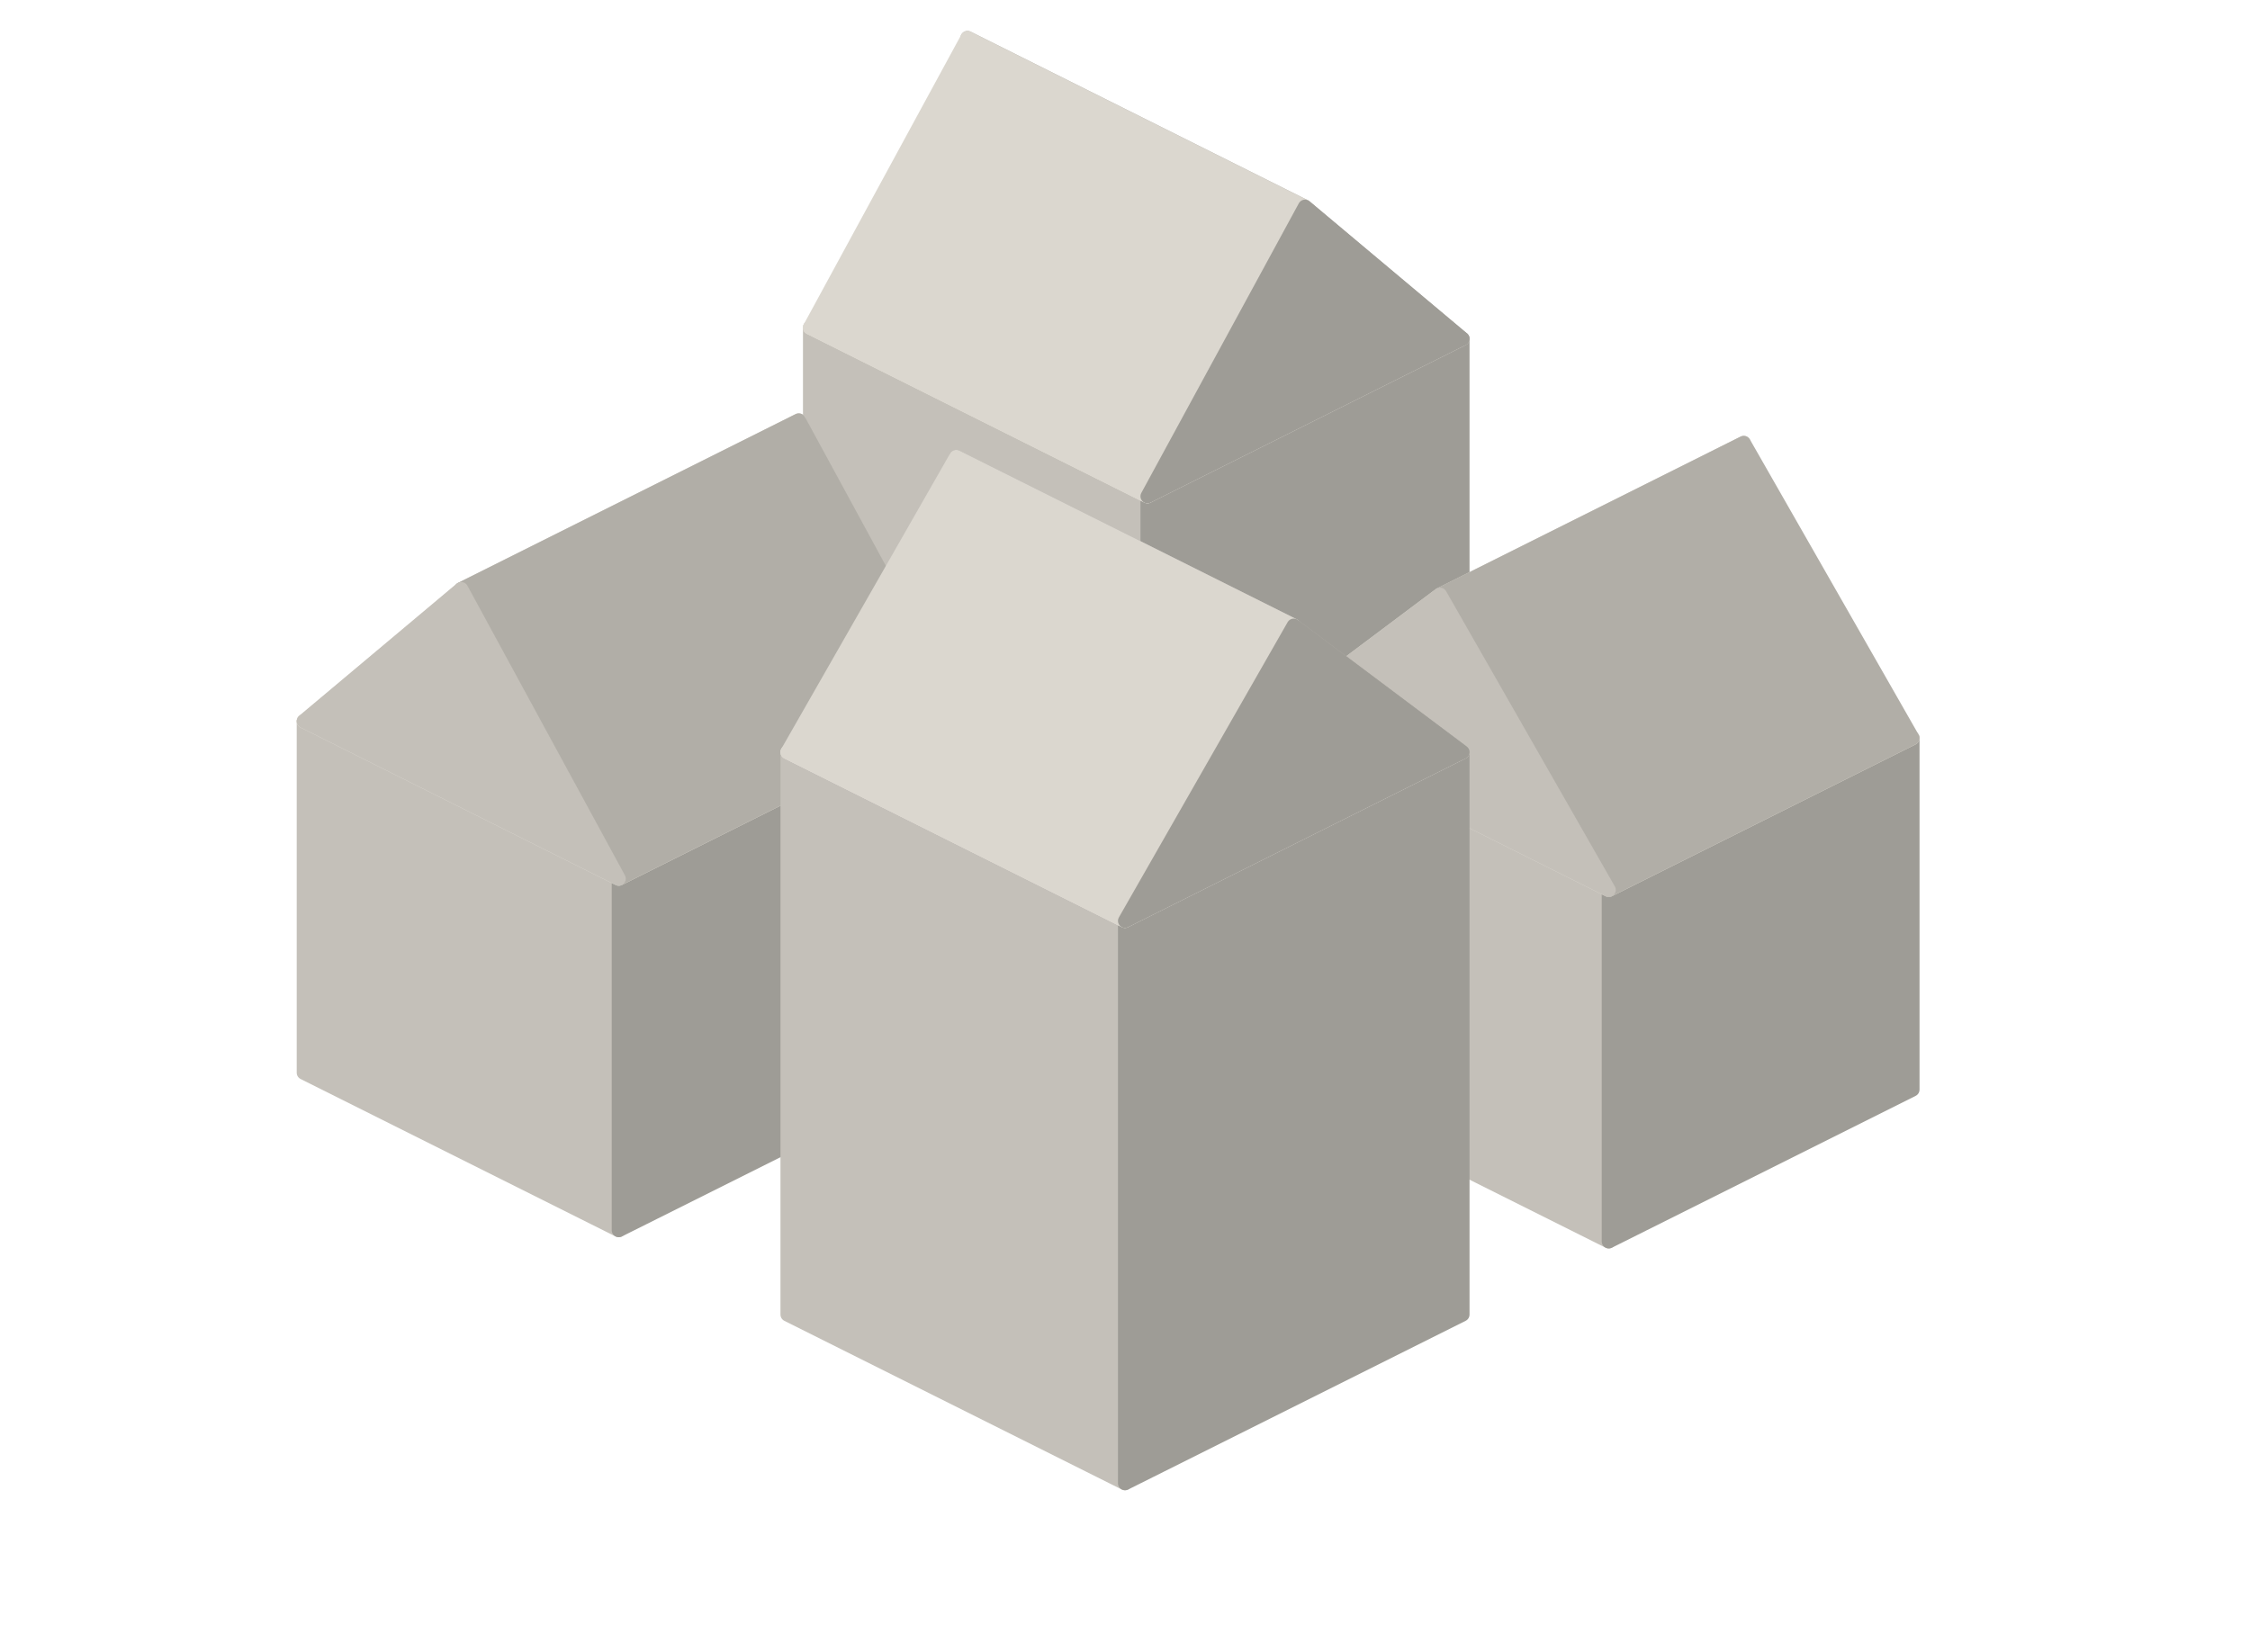
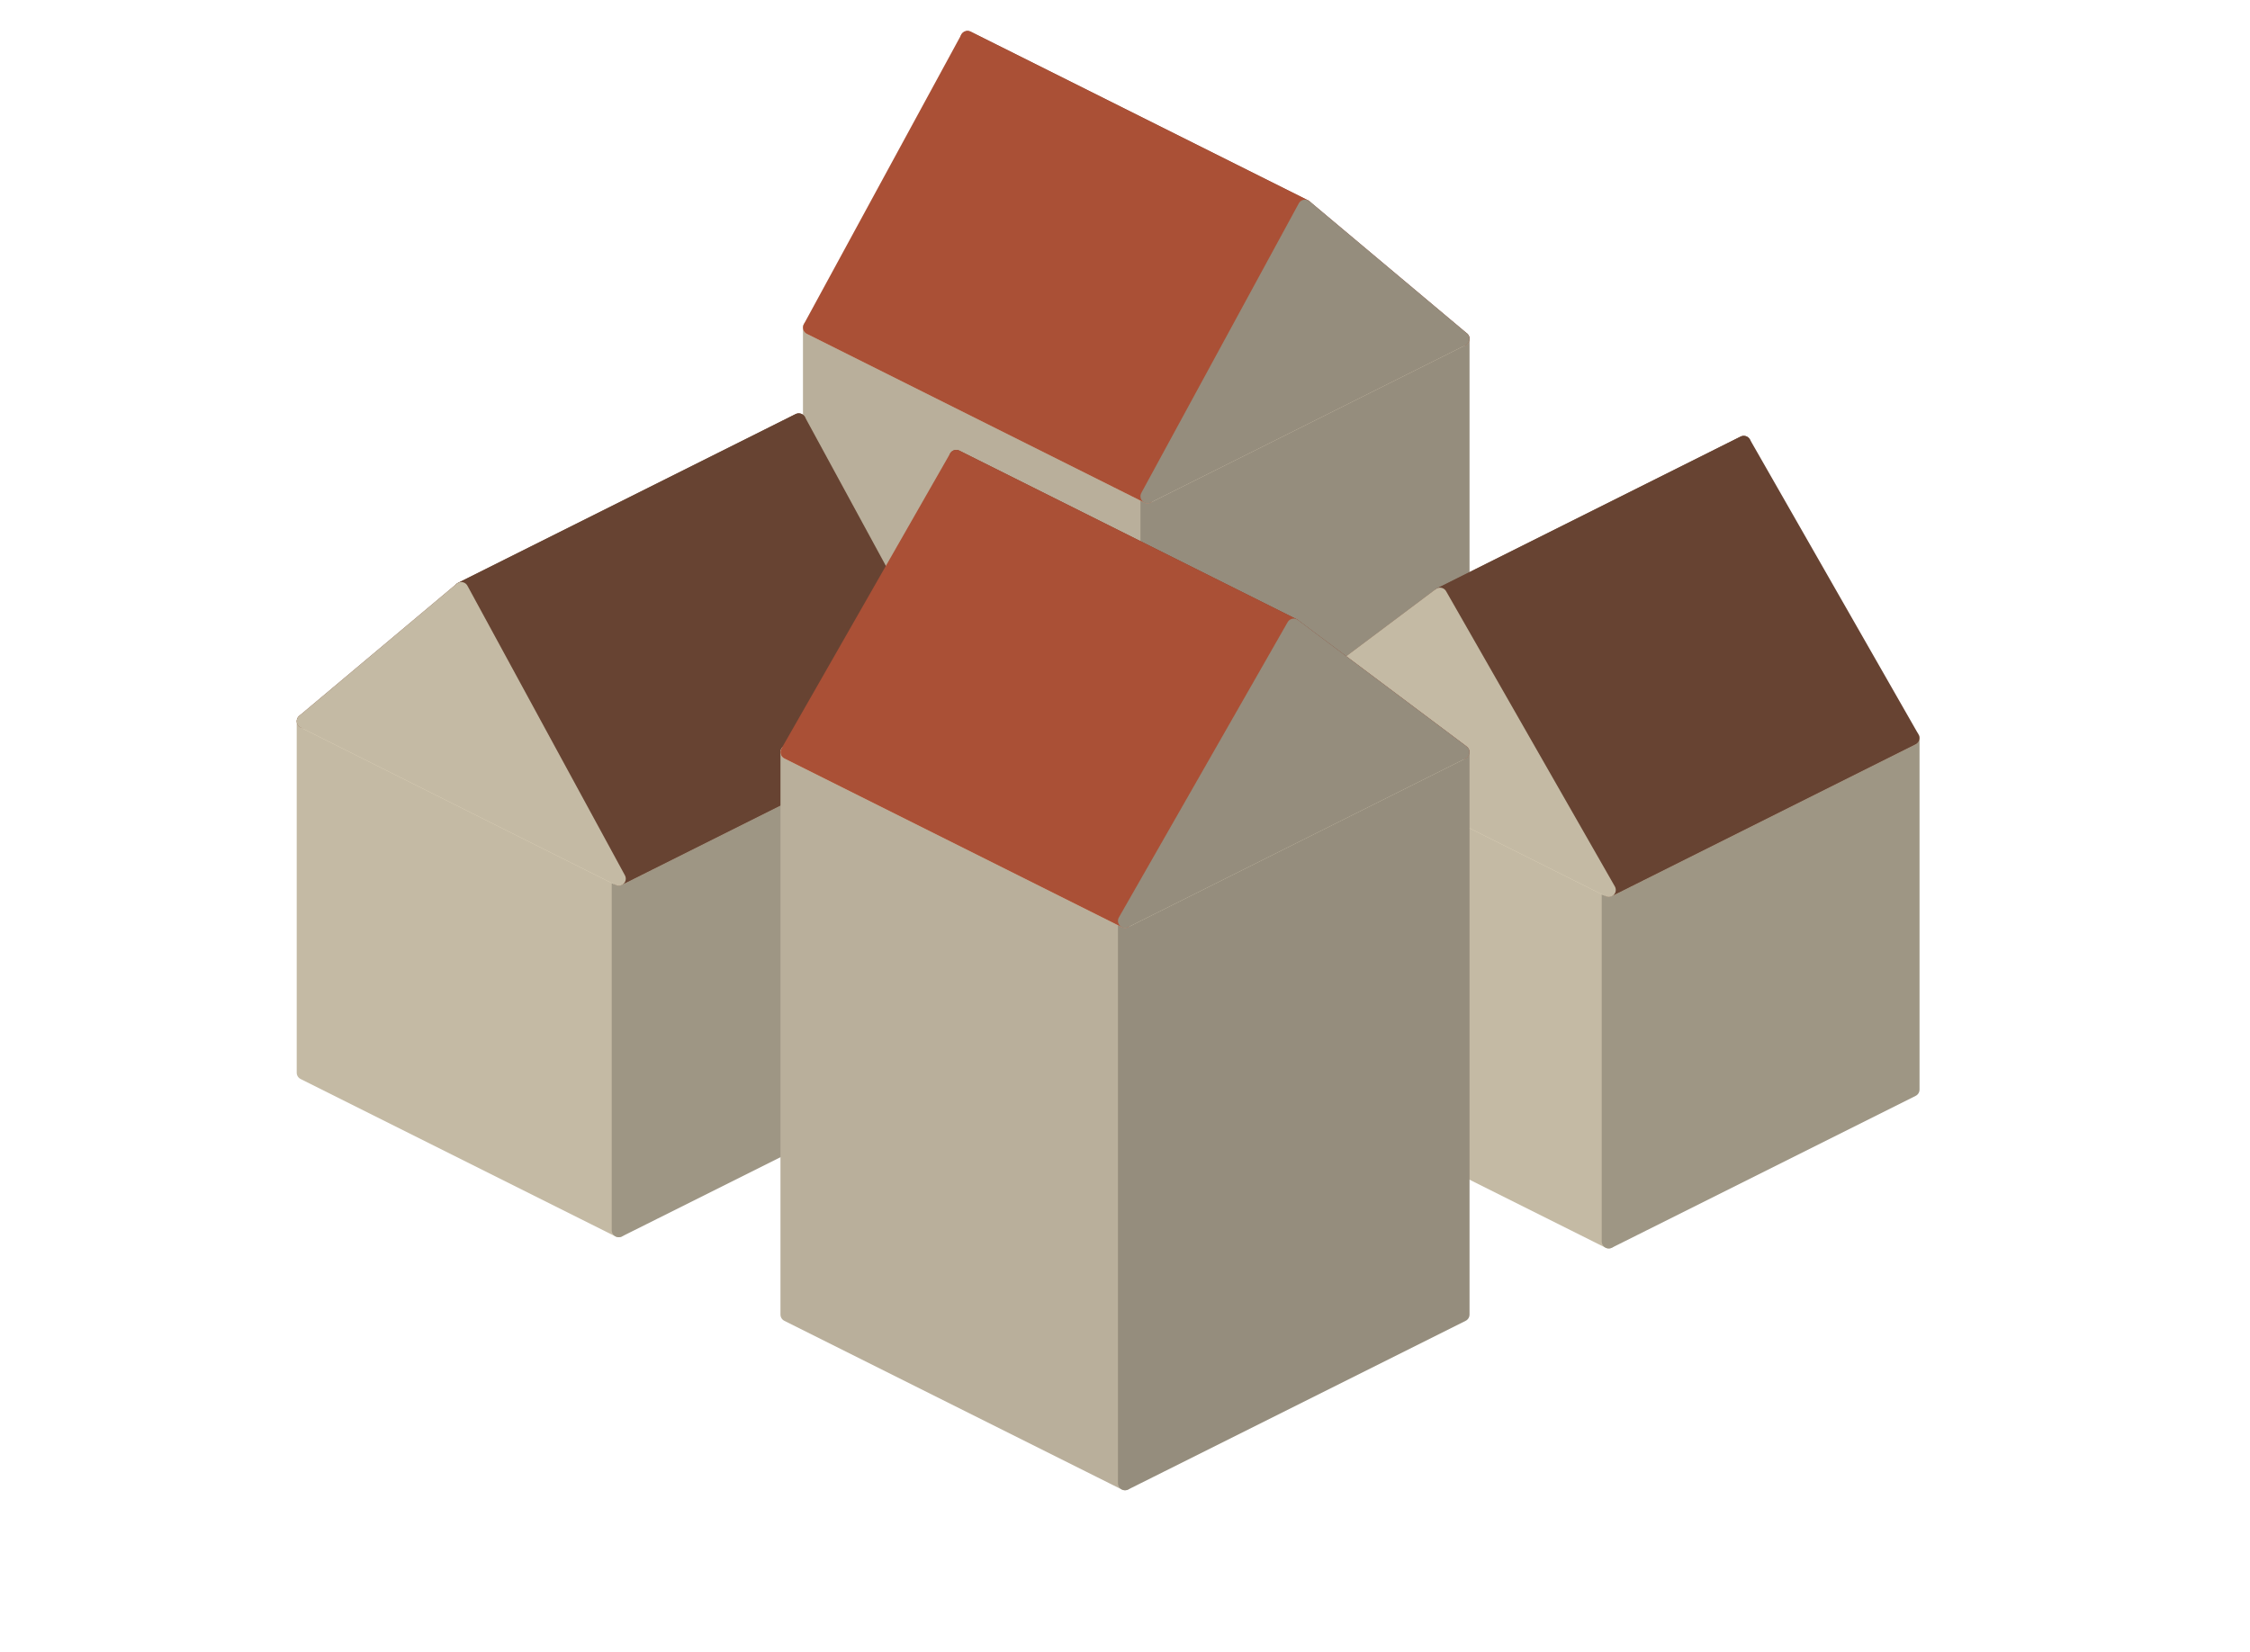
<svg xmlns="http://www.w3.org/2000/svg" width="64" height="47" viewBox="0 0 64 47">
  <g transform="translate(0 15)" stroke-linejoin="round" stroke-width="0.4">
-     <polygon points="23.04,8.32 32.64,13.12 32.64,-0.88 23.04,-5.68" fill="#c4c0b9" stroke="#c4c0b9" />
-     <polygon points="41.60,8.64 32.64,13.12 32.64,-0.88 41.60,-5.36" fill="#9e9c96" stroke="#9e9c96" />
-     <polygon points="32.00,-10.16 41.60,-5.36 32.64,-0.88 23.04,-5.68" fill="#e9e5dc" stroke="#e9e5dc" />
-     <polygon points="32.00,-10.16 41.60,-5.36 37.12,-9.12 27.52,-13.92" fill="#b1aea7" stroke="#b1aea7" />
-     <polygon points="23.04,-5.68 32.64,-0.88 37.12,-9.12 27.52,-13.92" fill="#dbd7cf" stroke="#dbd7cf" />
-     <polygon points="41.60,-5.36 32.64,-0.88 37.12,-9.12" fill="#9e9c96" stroke="#9e9c96" />
-     <polygon points="36.16,15.52 45.76,20.32 45.76,10.32 36.16,5.52" fill="#c4c0b9" stroke="#c4c0b9" />
-     <polygon points="54.40,16.00 45.76,20.32 45.76,10.32 54.40,6.00" fill="#9e9c96" stroke="#9e9c96" />
-     <polygon points="44.80,1.20 54.40,6.00 45.76,10.32 36.16,5.52" fill="#e9e5dc" stroke="#e9e5dc" />
-     <polygon points="44.80,1.20 36.16,5.52 40.96,1.92 49.60,-2.40" fill="#dbd7cf" stroke="#dbd7cf" />
-     <polygon points="54.40,6.00 45.76,10.32 40.96,1.92 49.60,-2.40" fill="#b1aea7" stroke="#b1aea7" />
-     <polygon points="36.16,5.52 45.76,10.32 40.96,1.92" fill="#c4c0b9" stroke="#c4c0b9" />
-     <polygon points="8.64,15.52 17.60,20.00 17.60,10.00 8.64,5.52" fill="#c4c0b9" stroke="#c4c0b9" />
-     <polygon points="27.20,15.20 17.60,20.00 17.60,10.00 27.20,5.20" fill="#9e9c96" stroke="#9e9c96" />
-     <polygon points="18.24,0.72 27.20,5.20 17.60,10.00 8.64,5.52" fill="#e9e5dc" stroke="#e9e5dc" />
-     <polygon points="18.24,0.72 8.64,5.52 13.12,1.76 22.72,-3.04" fill="#dbd7cf" stroke="#dbd7cf" />
-     <polygon points="27.20,5.20 17.60,10.00 13.12,1.76 22.72,-3.04" fill="#b1aea7" stroke="#b1aea7" />
-     <polygon points="8.64,5.52 17.60,10.00 13.12,1.76" fill="#c4c0b9" stroke="#c4c0b9" />
-     <polygon points="22.40,22.40 32.00,27.20 32.00,11.20 22.40,6.40" fill="#c4c0b9" stroke="#c4c0b9" />
-     <polygon points="41.60,22.40 32.00,27.20 32.00,11.20 41.60,6.40" fill="#9e9c96" stroke="#9e9c96" />
-     <polygon points="32.00,1.60 41.60,6.40 32.00,11.20 22.40,6.40" fill="#e9e5dc" stroke="#e9e5dc" />
-     <polygon points="32.00,1.60 41.60,6.40 36.80,2.80 27.20,-2.00" fill="#b1aea7" stroke="#b1aea7" />
-     <polygon points="22.40,6.40 32.00,11.20 36.80,2.80 27.20,-2.00" fill="#dbd7cf" stroke="#dbd7cf" />
-     <polygon points="41.60,6.40 32.00,11.20 36.80,2.80" fill="#9e9c96" stroke="#9e9c96" />
+     <polygon points="23.04,8.32 32.64,13.12 32.64,-0.88 23.04,-5.68" fill="#b9af9b" stroke="#b9af9b" />
+     <polygon points="41.60,8.64 32.64,13.12 32.64,-0.88 41.60,-5.36" fill="#958d7d" stroke="#958d7d" />
+     <polygon points="32.00,-10.16 41.60,-5.36 32.64,-0.88 23.04,-5.68" fill="#e2d5bd" stroke="#e2d5bd" />
+     <polygon points="32.00,-10.16 41.60,-5.36 37.12,-9.12 27.52,-13.92" fill="#89402c" stroke="#89402c" />
+     <polygon points="23.04,-5.68 32.64,-0.88 37.12,-9.12 27.52,-13.92" fill="#aa5036" stroke="#aa5036" />
+     <polygon points="41.60,-5.36 32.64,-0.88 37.12,-9.12" fill="#958d7d" stroke="#958d7d" />
+     <polygon points="8.64,15.52 17.60,20.00 17.60,10.00 8.64,5.52" fill="#c4baa4" stroke="#c4baa4" />
+     <polygon points="27.20,15.20 17.60,20.00 17.60,10.00 27.20,5.20" fill="#9e9684" stroke="#9e9684" />
+     <polygon points="18.24,0.72 27.20,5.20 17.60,10.00 8.64,5.52" fill="#efe3c8" stroke="#efe3c8" />
+     <polygon points="18.24,0.72 8.64,5.52 13.12,1.76 22.72,-3.04" fill="#80533f" stroke="#80533f" />
+     <polygon points="27.20,5.20 17.60,10.00 13.12,1.76 22.72,-3.04" fill="#674332" stroke="#674332" />
+     <polygon points="8.64,5.52 17.60,10.00 13.12,1.76" fill="#c4baa4" stroke="#c4baa4" />
+     <polygon points="36.16,15.52 45.76,20.32 45.76,10.32 36.16,5.52" fill="#c4baa4" stroke="#c4baa4" />
+     <polygon points="54.40,16.00 45.76,20.32 45.76,10.32 54.40,6.00" fill="#9e9684" stroke="#9e9684" />
+     <polygon points="44.80,1.20 54.40,6.00 45.76,10.32 36.16,5.52" fill="#efe3c8" stroke="#efe3c8" />
+     <polygon points="44.80,1.20 36.16,5.52 40.96,1.92 49.60,-2.40" fill="#80533f" stroke="#80533f" />
+     <polygon points="54.40,6.00 45.76,10.32 40.96,1.92 49.60,-2.40" fill="#674332" stroke="#674332" />
+     <polygon points="36.16,5.52 45.76,10.32 40.96,1.92" fill="#c4baa4" stroke="#c4baa4" />
+     <polygon points="22.40,22.40 32.00,27.20 32.00,11.20 22.40,6.40" fill="#b9af9b" stroke="#b9af9b" />
+     <polygon points="41.60,22.40 32.00,27.20 32.00,11.20 41.60,6.40" fill="#958d7d" stroke="#958d7d" />
+     <polygon points="32.00,1.60 41.60,6.40 32.00,11.20 22.40,6.40" fill="#e2d5bd" stroke="#e2d5bd" />
+     <polygon points="32.00,1.60 41.60,6.40 36.80,2.80 27.20,-2.00" fill="#89402c" stroke="#89402c" />
+     <polygon points="22.40,6.40 32.00,11.20 36.80,2.80 27.20,-2.00" fill="#aa5036" stroke="#aa5036" />
+     <polygon points="41.60,6.40 32.00,11.20 36.80,2.80" fill="#958d7d" stroke="#958d7d" />
  </g>
</svg>
